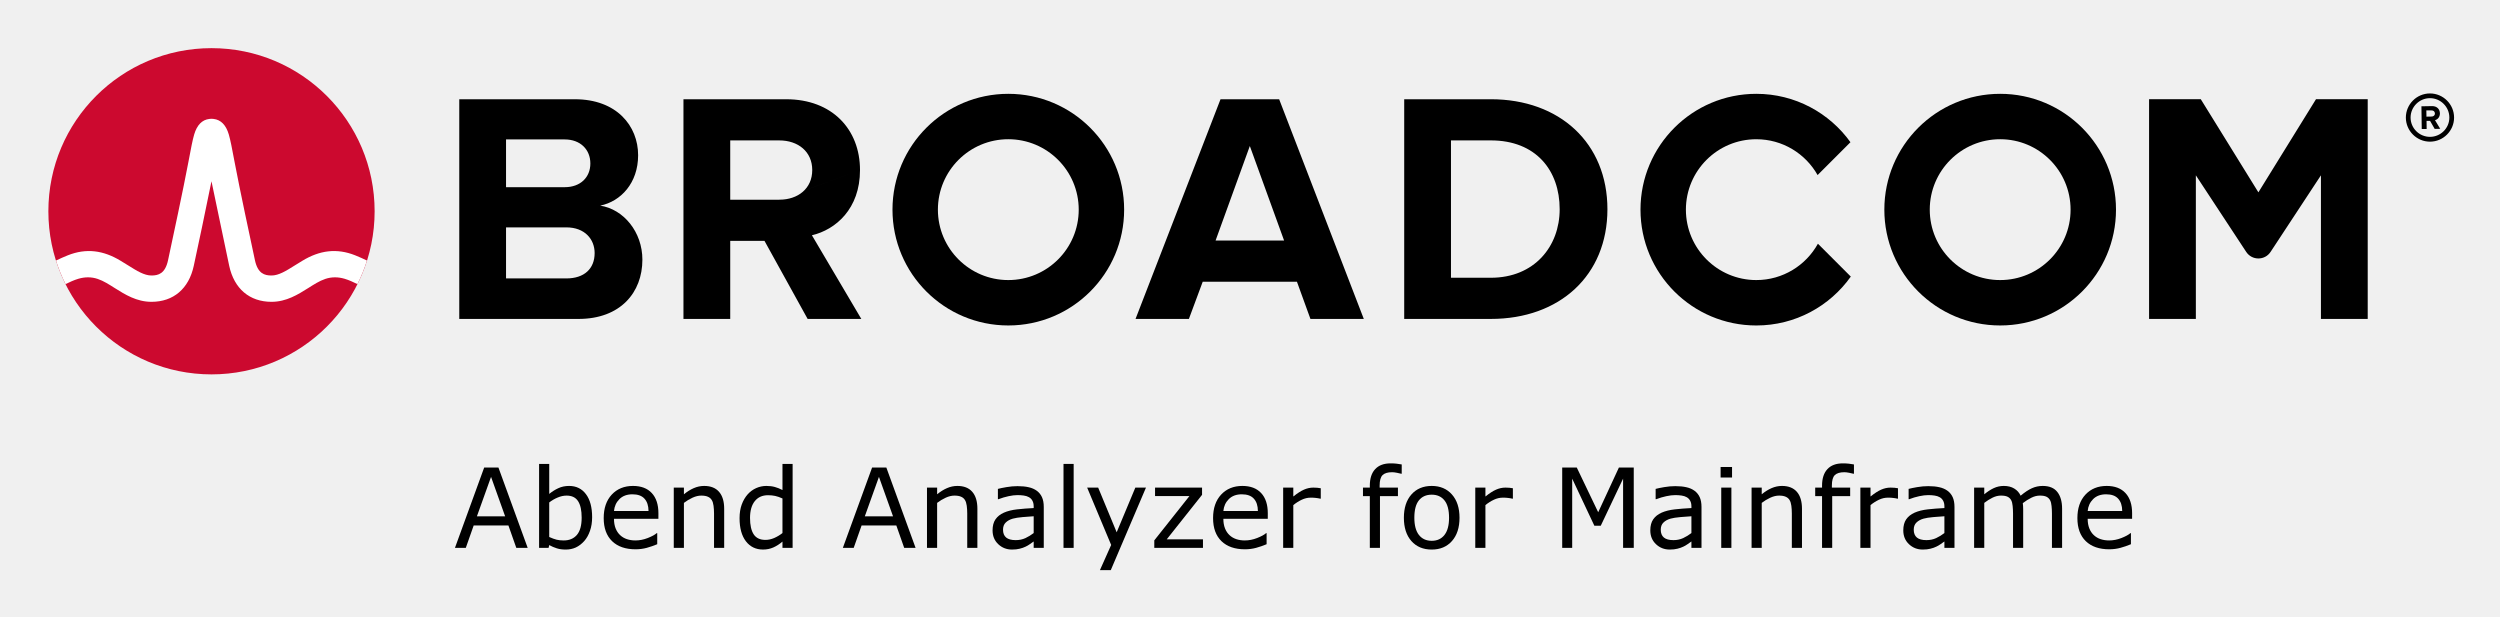
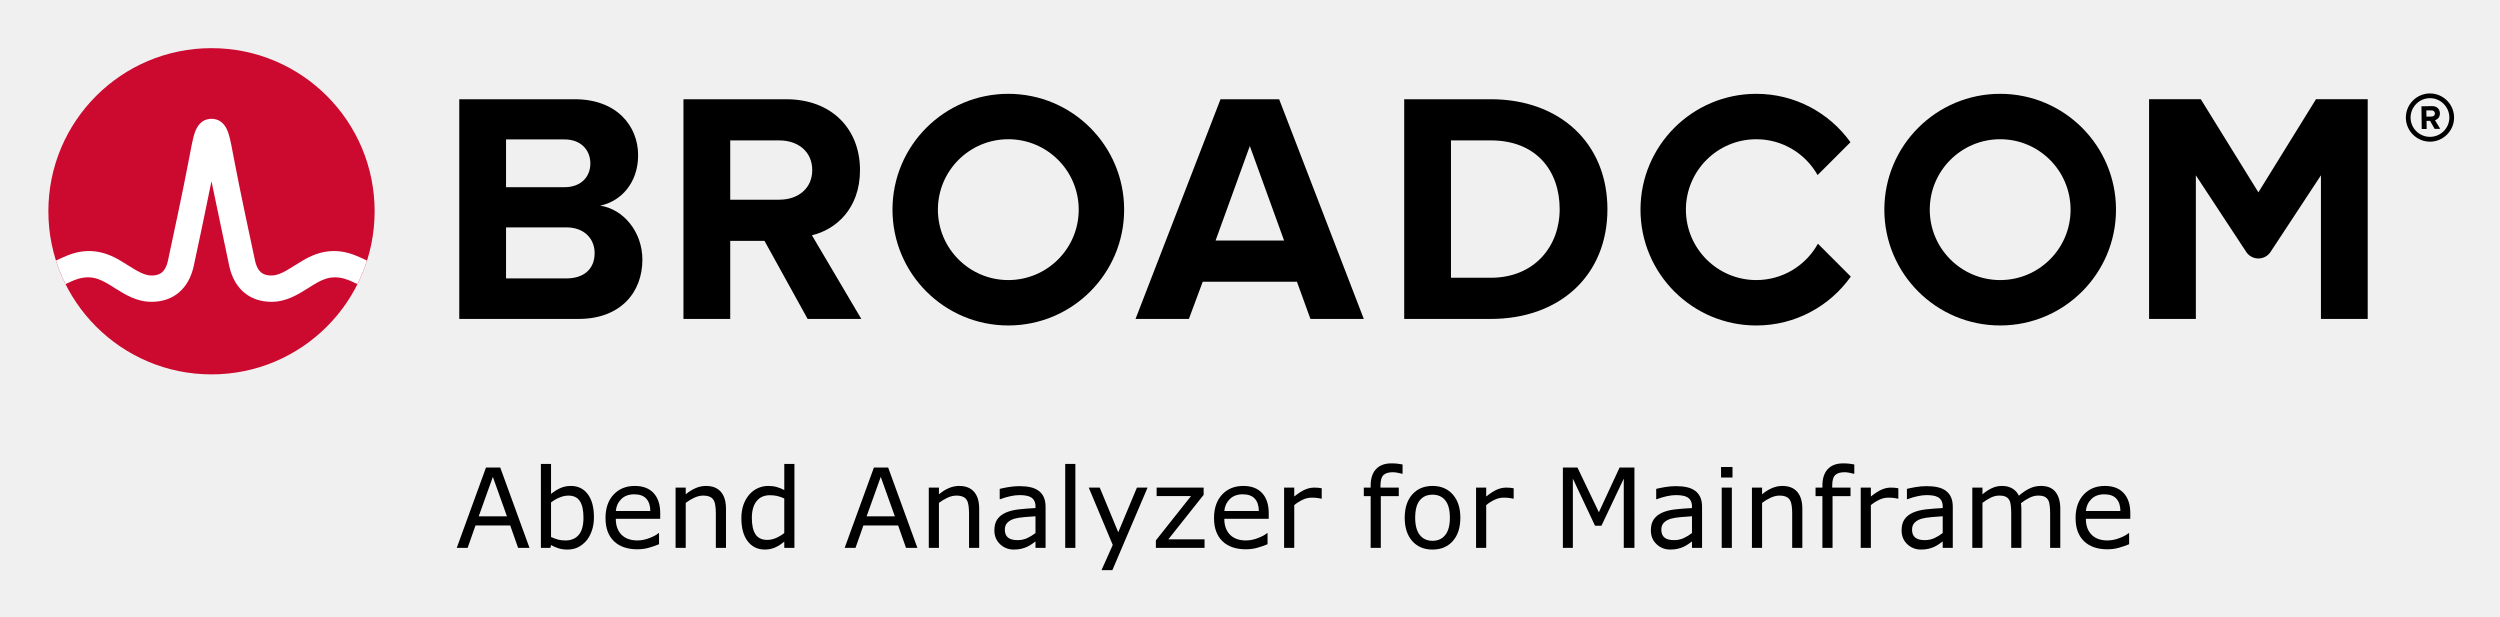
<svg xmlns="http://www.w3.org/2000/svg" xmlns:xlink="http://www.w3.org/1999/xlink" role="img" viewBox="-4.53 -4.53 248.82 61.32">
  <path d="M237.32 9.09c-1.06 0-1.93-.86-1.93-1.92s.87-1.93 1.93-1.93 1.93.87 1.93 1.93-.87 1.92-1.93 1.92m0-4.32c-1.32 0-2.4 1.08-2.4 2.4 0 1.32 1.08 2.4 2.4 2.4 1.32 0 2.4-1.08 2.4-2.4 0-1.32-1.08-2.4-2.4-2.4" />
  <path d="M237.48 7.07l-.51.01-.01-.62h.51c.19-.01.34.11.34.3.01.19-.14.31-.33.31m.83-.32c-.01-.42-.3-.72-.77-.72l-1.07.02.03 2.26h.49l-.01-.81h.35l.46.8.55-.01-.52-.86c.24-.06.49-.28.49-.68M51.834 23.18h-5.999V9.347h5.835c1.574 0 2.557 1.016 2.557 2.393 0 1.377-.983 2.36-2.557 2.36H45v4h6.834c1.836 0 2.819 1.18 2.819 2.556 0 1.574-1.049 2.525-2.819 2.525m3.376-7.245c2.066-.426 3.771-2.262 3.771-5.015 0-2.918-2.131-5.573-6.295-5.573h-11.506v21.865h11.867c4.163 0 6.359-2.623 6.359-5.901 0-2.754-1.868-5.015-4.196-5.376m17.823-.59H68v4.098h3.558l4.294 7.769h5.343l-4.917-8.327c2.361-.557 4.786-2.622 4.786-6.49m0 0c0-4.065-2.786-7.048-7.343-7.048h-10.228v21.865h4.655V9.445h4.885c1.869 0 3.278 1.114 3.278 2.95s-1.409 2.95-3.278 2.95m43.421 4.065l3.409-9.408 3.41 9.408zm.492-14.063l-8.458 21.865h5.31l1.377-3.704h9.376l1.344 3.704h5.311l-8.425-21.865zm26.904 17.767h-3.967v-13.67h3.967c4.491 0 6.851 2.983 6.851 6.852 0 3.704-2.524 6.818-6.851 6.818m0-17.767h-8.622v21.865h8.622c6.851 0 11.604-4.327 11.604-10.916s-4.753-10.949-11.604-10.949m82.127-.004l-5.734 9.27-5.734-9.27h-5.146v21.869h4.656v-14.293l5.012 7.622c.574.871 1.851.871 2.424 0l5.013-7.622v14.293h4.656V5.343z" />
  <path id="a" d="M95.825 23.344c-3.871 0-7.008-3.138-7.008-7.008 0-3.871 3.137-7.009 7.008-7.009 3.87 0 7.008 3.138 7.008 7.009 0 3.87-3.138 7.008-7.008 7.008m0-18.536c-6.367 0-11.528 5.161-11.528 11.528 0 6.366 5.161 11.527 11.528 11.527 6.366 0 11.528-5.161 11.528-11.527 0-6.367-5.162-11.528-11.528-11.528" />
  <path d="M176.404 19.727c-1.195 2.156-3.492 3.617-6.132 3.617-3.87 0-7.008-3.138-7.008-7.008 0-3.871 3.138-7.008 7.008-7.008 2.618 0 4.897 1.438 6.1 3.565l3.27-3.269c-2.092-2.915-5.508-4.816-9.37-4.816-6.367 0-11.527 5.161-11.527 11.528 0 6.366 5.16 11.528 11.527 11.528 3.883 0 7.316-1.922 9.404-4.865z" />
  <use transform="translate(98.718)" xlink:href="#a" />
  <ellipse cx="16.52" cy="16.497" fill="#cc092f" rx="16.236" ry="16.235" />
  <path fill="#fff" d="M30.825 20.883c-1.857-.74-3.557-.492-5.261.541 0 0-.621.379-.807.496-.794.498-1.543.97-2.263.97-.687 0-1.363-.184-1.649-1.513-.446-2.073-1.534-7.167-2.009-9.69-.279-1.483-.432-2.282-.591-2.825-.28-.954-.792-1.473-1.519-1.556 0 0-.114-.016-.207-.016-.092 0-.218.018-.218.018-.72.086-1.229.605-1.507 1.554-.159.543-.312 1.342-.591 2.825-.475 2.523-1.563 7.617-2.009 9.69-.286 1.329-.962 1.513-1.649 1.513-.72 0-1.469-.472-2.263-.97-.186-.117-.808-.496-.808-.496-1.703-1.033-3.404-1.281-5.26-.541-.401.16-.796.339-1.172.52.257.806.577 1.599.95 2.344.411-.202.842-.402 1.282-.532.634-.187 1.284-.197 1.914.014.612.205 1.157.568 1.7.909 1.023.643 2.182 1.372 3.657 1.372 2.186 0 3.72-1.305 4.21-3.581.38-1.764 1.222-5.702 1.763-8.418 0 0 1.386 6.654 1.765 8.418.49 2.276 2.025 3.581 4.211 3.581 1.475 0 2.634-.729 3.657-1.372.543-.341 1.088-.704 1.7-.909.629-.211 1.28-.201 1.914-.014.44.13.87.331 1.281.533.374-.745.693-1.539.95-2.345-.376-.181-.77-.36-1.171-.52" />
  <g text-anchor="middle">
-     <path d="M47.99 50h-1.133l-.784-2.229h-3.459L41.829 50h-1.08l2.911-7.998h1.418zm-2.245-3.142l-1.402-3.926-1.407 3.926z" />
-     <path d="M54.403 46.955q0 .752-.215 1.354-.209.602-.569 1.01-.381.424-.838.639-.457.209-1.004.209-.51 0-.892-.124-.381-.118-.752-.322L50.069 50h-.945v-8.357h1.01v2.986q.424-.349.902-.569.478-.226 1.074-.226 1.063 0 1.676.816.618.816.618 2.304zm-1.042.027q0-1.074-.354-1.627-.354-.559-1.144-.559-.44 0-.892.193-.451.188-.838.489v3.438q.43.193.736.269.312.075.704.075.838 0 1.311-.548.478-.553.478-1.73z" />
-     <path d="M60.999 47.105h-4.42q0 .553.167.967.167.408.457.671.279.258.661.387.387.129.849.129.612 0 1.23-.242.623-.247.886-.483h.054v1.101q-.51.215-1.042.36-.532.145-1.117.145-1.493 0-2.331-.806-.838-.811-.838-2.299 0-1.472.8-2.336.806-.865 2.116-.865 1.214 0 1.869.709.661.709.661 2.014zm-.983-.773q-.005-.795-.403-1.23-.392-.435-1.198-.435-.811 0-1.294.478-.478.478-.542 1.187z" />
-     <path d="M67.546 50h-1.01v-3.416q0-.414-.048-.773-.048-.365-.177-.569-.134-.226-.387-.333-.252-.113-.655-.113-.414 0-.865.204-.451.204-.865.521V50h-1.01v-6h1.01v.666q.473-.392.978-.612.505-.22 1.037-.22.972 0 1.482.585.51.585.51 1.687z" />
-     <path d="M74.357 50h-1.01v-.628q-.435.376-.908.585-.473.209-1.026.209-1.074 0-1.708-.827-.628-.827-.628-2.293 0-.763.215-1.359.22-.596.591-1.015.365-.408.849-.623.489-.215 1.01-.215.473 0 .838.102.365.097.768.306v-2.6h1.01zm-1.01-1.477v-3.443q-.408-.183-.73-.252-.322-.07-.704-.07-.849 0-1.321.591-.473.591-.473 1.676 0 1.069.365 1.627.365.553 1.171.553.43 0 .87-.188.44-.193.822-.494z" />
-     <path d="M86.597 50h-1.133l-.784-2.229h-3.459L80.437 50h-1.08l2.911-7.998h1.418zm-2.245-3.142l-1.402-3.926-1.407 3.926z" />
-     <path d="M92.747 50h-1.01v-3.416q0-.414-.048-.773-.048-.365-.177-.569-.134-.226-.387-.333-.252-.113-.655-.113-.414 0-.865.204-.451.204-.865.521V50H87.731v-6h1.01v.666q.473-.392.978-.612.505-.22 1.037-.22.972 0 1.482.585.51.585.51 1.687z" />
-     <path d="M99.354 50h-1.004v-.639q-.134.091-.365.258-.226.161-.44.258-.252.124-.58.204-.328.086-.768.086-.811 0-1.375-.537-.564-.537-.564-1.37 0-.682.29-1.101.295-.424.838-.666.548-.242 1.316-.328.768-.086 1.649-.129v-.156q0-.344-.124-.569-.118-.226-.344-.354-.215-.124-.516-.167-.301-.043-.628-.043-.397 0-.886.107-.489.102-1.01.301h-.054V44.129q.295-.081.854-.177.559-.097 1.101-.097.634 0 1.101.107.473.102.816.354.338.247.516.639.177.392.177.972zm-1.004-1.477v-1.67q-.462.027-1.09.081-.623.054-.988.156-.435.124-.704.387-.269.258-.269.714 0 .516.312.779.312.258.951.258.532 0 .972-.204.44-.209.816-.5z" />
-     <path d="M102.329 50h-1.01v-8.357h1.01z" />
-     <path d="M109.527 44l-3.502 8.212h-1.08l1.117-2.503-2.39-5.709h1.096l1.842 4.447 1.858-4.447z" />
-     <path d="M115.199 50h-4.845v-.747l3.497-4.41h-3.421v-.843h4.678v.72l-3.513 4.426h3.604z" />
-     <path d="M121.649 47.105h-4.42q0 .553.167.967.167.408.457.671.279.258.661.387.387.129.849.129.612 0 1.23-.242.623-.247.886-.483h.054v1.101q-.51.215-1.042.36-.532.145-1.117.145-1.493 0-2.331-.806-.838-.811-.838-2.299 0-1.472.8-2.336.806-.865 2.116-.865 1.214 0 1.869.709.661.709.661 2.014zm-.983-.773q-.005-.795-.403-1.23-.392-.435-1.198-.435-.811 0-1.294.478-.478.478-.542 1.187z" />
-     <path d="M126.924 45.102h-.054q-.226-.054-.44-.075-.209-.027-.5-.027-.467 0-.902.209-.435.204-.838.532V50h-1.01v-6h1.01v.886q.602-.483 1.058-.682.462-.204.94-.204.263 0 .381.016.118.011.354.048z" />
-     <path d="M134.98 42.62h-.054q-.167-.048-.435-.097-.269-.054-.473-.054-.65 0-.945.29-.29.285-.29 1.037v.204h1.821v.849h-1.789V50H131.806v-5.151h-.682v-.849h.682v-.199q0-1.069.532-1.638.532-.575 1.536-.575.338 0 .607.032.274.032.5.075z" />
-     <path d="M140.733 47.003q0 1.466-.752 2.315-.752.849-2.014.849-1.273 0-2.025-.849-.747-.849-.747-2.315 0-1.466.747-2.315.752-.854 2.025-.854 1.262 0 2.014.854.752.849.752 2.315zm-1.042 0q0-1.166-.457-1.73-.457-.569-1.268-.569-.822 0-1.278.569-.451.564-.451 1.729 0 1.128.457 1.713.457.58 1.273.58.806 0 1.262-.575.462-.58.462-1.719z" />
-     <path d="M146.045 45.102h-.054q-.226-.054-.44-.075-.209-.027-.5-.027-.467 0-.902.209-.435.204-.838.532V50h-1.01v-6h1.01v.886q.602-.483 1.058-.682.462-.204.94-.204.263 0 .381.016.118.011.354.048z" />
-     <path d="M158.076 50h-1.063v-6.891l-2.224 4.689h-.634l-2.208-4.689V50h-.994v-7.998h1.45l2.132 4.453 2.062-4.453h1.477z" />
-     <path d="M164.817 50h-1.004v-.639q-.134.091-.365.258-.226.161-.44.258-.252.124-.58.204-.328.086-.768.086-.811 0-1.375-.537-.564-.537-.564-1.37 0-.682.29-1.101.295-.424.838-.666.548-.242 1.316-.328.768-.086 1.649-.129v-.156q0-.344-.124-.569-.118-.226-.344-.354-.215-.124-.516-.167-.301-.043-.628-.043-.397 0-.886.107-.489.102-1.01.301h-.054V44.129q.295-.081.854-.177.559-.097 1.101-.097.634 0 1.101.107.473.102.816.354.338.247.516.639.177.392.177.972zm-1.004-1.477v-1.67q-.462.027-1.09.081-.623.054-.988.156-.435.124-.704.387-.269.258-.269.714 0 .516.312.779.312.258.951.258.532 0 .972-.204.44-.209.816-.5z" />
-     <path d="M167.857 42.996h-1.139v-1.047h1.139zM167.792 50h-1.01v-6h1.01z" />
-     <path d="M174.818 50h-1.01v-3.416q0-.414-.048-.773-.048-.365-.177-.569-.134-.226-.387-.333-.252-.113-.655-.113-.414 0-.865.204-.451.204-.865.521V50h-1.01v-6h1.01v.666q.473-.392.978-.612.505-.22 1.037-.22.972 0 1.482.585.51.585.51 1.687z" />
-     <path d="M179.99 42.62h-.054q-.167-.048-.435-.097-.269-.054-.473-.054-.65 0-.945.29-.29.285-.29 1.037v.204h1.821v.849h-1.789V50h-1.01v-5.151h-.682v-.849h.682v-.199q0-1.069.532-1.638.532-.575 1.536-.575.338 0 .607.032.274.032.5.075z" />
-     <path d="M184.373 45.102h-.054q-.226-.054-.44-.075-.209-.027-.5-.027-.467 0-.902.209-.435.204-.838.532V50h-1.01v-6h1.01v.886q.602-.483 1.058-.682.462-.204.94-.204.263 0 .381.016.118.011.354.048z" />
-     <path d="M189.996 50h-1.004v-.639q-.134.091-.365.258-.226.161-.44.258-.252.124-.58.204-.328.086-.768.086-.811 0-1.375-.537-.564-.537-.564-1.37 0-.682.29-1.101.295-.424.838-.666.548-.242 1.316-.328.768-.086 1.649-.129v-.156q0-.344-.124-.569-.118-.226-.344-.354-.215-.124-.516-.167-.301-.043-.628-.043-.397 0-.886.107-.489.102-1.01.301h-.054V44.129q.295-.081.854-.177.559-.097 1.101-.097.634 0 1.101.107.473.102.816.354.338.247.516.639.177.392.177.972zm-1.004-1.477v-1.67q-.462.027-1.09.081-.623.054-.988.156-.435.124-.704.387-.269.258-.269.714 0 .516.312.779.312.258.951.258.532 0 .972-.204.44-.209.816-.5z" />
-     <path d="M200.706 50h-1.01v-3.416q0-.387-.038-.747-.032-.36-.145-.575-.124-.231-.354-.349-.231-.118-.666-.118-.424 0-.849.215-.424.209-.849.537.016.124.027.29.011.161.011.322V50h-1.01v-3.416q0-.397-.038-.752-.032-.36-.145-.575-.124-.231-.354-.344-.231-.118-.666-.118-.414 0-.833.204-.414.204-.827.521V50h-1.01v-6h1.01v.666q.473-.392.94-.612.473-.22 1.004-.22.612 0 1.037.258.43.258.639.714.612-.516 1.117-.741.505-.231 1.08-.231.988 0 1.456.602.473.596.473 1.67z" />
-     <path d="M207.673 47.105h-4.42q0 .553.167.967.167.408.457.671.279.258.661.387.387.129.849.129.612 0 1.23-.242.623-.247.886-.483h.054v1.101q-.51.215-1.042.36t-1.117.145q-1.493 0-2.331-.806-.838-.811-.838-2.299 0-1.472.8-2.336.806-.865 2.116-.865 1.214 0 1.869.709.661.709.661 2.014zm-.983-.773q-.005-.795-.403-1.23-.392-.435-1.198-.435-.811 0-1.294.478-.478.478-.542 1.187z" />
+     <path d="M48.17 50h-1.133l-.784-2.229h-3.459L42.009 50h-1.08l2.911-7.998h1.418zm-2.245-3.142l-1.402-3.926-1.407 3.926z" />
+     <path d="M54.583 46.955q0 .752-.215 1.354-.209.602-.569 1.01-.381.424-.838.639-.457.209-1.004.209-.51 0-.892-.124-.381-.118-.752-.322L50.249 50h-.945v-8.357h1.01v2.986q.424-.349.902-.569.478-.226 1.074-.226 1.063 0 1.676.816.618.816.618 2.304zm-1.042.027q0-1.074-.354-1.627-.354-.559-1.144-.559-.44 0-.892.193-.451.188-.838.489v3.438q.43.193.736.269.312.075.704.075.838 0 1.311-.548.478-.553.478-1.73z" />
+     <path d="M61.179 47.105h-4.42q0 .553.167.967.167.408.457.671.279.258.661.387.387.129.849.129.612 0 1.23-.242.623-.247.886-.483h.054v1.101q-.51.215-1.042.36-.532.145-1.117.145-1.493 0-2.331-.806-.838-.811-.838-2.299 0-1.472.8-2.336.806-.865 2.116-.865 1.214 0 1.869.709.661.709.661 2.014zm-.983-.773q-.005-.795-.403-1.23-.392-.435-1.198-.435-.811 0-1.294.478-.478.478-.542 1.187z" />
+     <path d="M67.726 50H66.716v-3.416q0-.414-.048-.773-.048-.365-.177-.569-.134-.226-.387-.333-.252-.113-.655-.113-.414 0-.865.204-.451.204-.865.521V50h-1.01v-6h1.01v.666q.473-.392.978-.612.505-.22 1.037-.22.972 0 1.482.585.51.585.51 1.687z" />
+     <path d="M74.537 50h-1.01v-.628q-.435.376-.908.585-.473.209-1.026.209-1.074 0-1.708-.827-.628-.827-.628-2.293 0-.763.215-1.359.22-.596.591-1.015.365-.408.849-.623.489-.215 1.01-.215.473 0 .838.102.365.097.768.306v-2.6h1.01zm-1.01-1.477v-3.443q-.408-.183-.73-.252-.322-.07-.704-.07-.849 0-1.321.591-.473.591-.473 1.676 0 1.069.365 1.627.365.553 1.171.553.43 0 .87-.188.44-.193.822-.494z" />
+     <path d="M86.777 50h-1.133l-.784-2.229h-3.459L80.617 50H79.537l2.911-7.998h1.418zm-2.245-3.142l-1.402-3.926-1.407 3.926z" />
+     <path d="M92.927 50h-1.01v-3.416q0-.414-.048-.773-.048-.365-.177-.569-.134-.226-.387-.333-.252-.113-.655-.113-.414 0-.865.204-.451.204-.865.521V50h-1.01v-6h1.01v.666q.473-.392.978-.612.505-.22 1.037-.22.972 0 1.482.585.51.585.51 1.687z" />
+     <path d="M99.534 50h-1.004v-.639q-.134.091-.365.258-.226.161-.44.258-.252.124-.58.204-.328.086-.768.086-.811 0-1.375-.537t-.564-1.37q0-.682.29-1.101.295-.424.838-.666.548-.242 1.316-.328.768-.086 1.649-.129v-.156q0-.344-.124-.569-.118-.226-.344-.354-.215-.124-.516-.167-.301-.043-.628-.043-.397 0-.886.107-.489.102-1.01.301h-.054V44.129q.295-.081.854-.177.559-.097 1.101-.097.634 0 1.101.107.473.102.816.354.338.247.516.639.177.392.177.972zm-1.004-1.477v-1.67q-.462.027-1.09.081-.623.054-.988.156-.435.124-.704.387-.269.258-.269.714 0 .516.312.779.312.258.951.258.532 0 .972-.204.44-.209.816-.5z" />
+     <path d="M102.499 50h-1.01v-8.357h1.01z" />
+     <path d="M109.685 44l-3.502 8.212h-1.08l1.117-2.503-2.39-5.709h1.096l1.842 4.447 1.858-4.447z" />
+     <path d="M115.357 50h-4.845v-.747l3.497-4.41h-3.421v-.843h4.678v.72l-3.513 4.426h3.604z" />
+     <path d="M121.743 47.105h-4.42q0 .553.167.967.167.408.457.671.279.258.661.387.387.129.849.129.612 0 1.23-.242.623-.247.886-.483h.054v1.101q-.51.215-1.042.36t-1.117.145q-1.493 0-2.331-.806-.838-.811-.838-2.299 0-1.472.8-2.336.806-.865 2.116-.865 1.214 0 1.869.709.661.709.661 2.014zm-.983-.773q-.005-.795-.403-1.23-.392-.435-1.198-.435-.811 0-1.294.478-.478.478-.542 1.187z" />
+     <path d="M127.018 45.102h-.054q-.226-.054-.44-.075-.209-.027-.5-.027-.467 0-.902.209-.435.204-.838.532V50h-1.01v-6h1.01v.886q.602-.483 1.058-.682.462-.204.94-.204.263 0 .381.016.118.011.354.048z" />
+     <path d="M135.064 42.62h-.054q-.167-.048-.435-.097-.269-.054-.473-.054-.65 0-.945.29-.29.285-.29 1.037v.204h1.821v.849h-1.789V50h-1.01v-5.151h-.682v-.849h.682v-.199q0-1.069.532-1.638.532-.575 1.536-.575.338 0 .607.032.274.032.5.075z" />
+     <path d="M140.816 47.003q0 1.466-.752 2.315-.752.849-2.014.849-1.273 0-2.025-.849-.747-.849-.747-2.315 0-1.466.747-2.315.752-.854 2.025-.854 1.262 0 2.014.854.752.849.752 2.315zm-1.042 0q0-1.166-.457-1.73-.457-.569-1.268-.569-.822 0-1.278.569-.451.564-.451 1.729 0 1.128.457 1.713.457.58 1.273.58.806 0 1.262-.575.462-.58.462-1.719z" />
+     <path d="M146.123 45.102h-.054q-.226-.054-.44-.075-.209-.027-.5-.027-.467 0-.902.209-.435.204-.838.532V50H142.379v-6h1.01v.886q.602-.483 1.058-.682.462-.204.94-.204.263 0 .381.016.118.011.354.048z" />
+     <path d="M158.143 50h-1.063v-6.891l-2.224 4.689h-.634l-2.208-4.689V50h-.994v-7.998h1.45l2.132 4.453 2.062-4.453h1.477z" />
+     <path d="M164.873 50h-1.004v-.639q-.134.091-.365.258-.226.161-.44.258-.252.124-.58.204-.328.086-.768.086-.811 0-1.375-.537-.564-.537-.564-1.37 0-.682.29-1.101.295-.424.838-.666.548-.242 1.316-.328.768-.086 1.649-.129v-.156q0-.344-.124-.569-.118-.226-.344-.354-.215-.124-.516-.167-.301-.043-.628-.043-.397 0-.886.107-.489.102-1.01.301h-.054V44.129q.295-.081.854-.177.559-.097 1.101-.097.634 0 1.101.107.473.102.816.354.338.247.516.639.177.392.177.972zm-1.004-1.477v-1.67q-.462.027-1.09.081-.623.054-.988.156-.435.124-.704.387-.269.258-.269.714 0 .516.312.779.312.258.951.258.532 0 .972-.204.44-.209.816-.5z" />
+     <path d="M167.902 42.996h-1.139v-1.047h1.139zM167.838 50h-1.01v-6h1.01z" />
+     <path d="M174.853 50h-1.01v-3.416q0-.414-.048-.773-.048-.365-.177-.569-.134-.226-.387-.333-.252-.113-.655-.113-.414 0-.865.204t-.865.521V50h-1.01v-6h1.01v.666q.473-.392.978-.612.505-.22 1.037-.22.972 0 1.482.585.51.585.51 1.687z" />
+     <path d="M180.025 42.62h-.054q-.167-.048-.435-.097-.269-.054-.473-.054-.65 0-.945.29-.29.285-.29 1.037v.204h1.821v.849h-1.789V50h-1.01v-5.151h-.682v-.849h.682v-.199q0-1.069.532-1.638.532-.575 1.536-.575.338 0 .607.032.274.032.5.075z" />
+     <path d="M184.408 45.102h-.054q-.226-.054-.44-.075-.209-.027-.5-.027-.467 0-.902.209-.435.204-.838.532V50h-1.01v-6h1.01v.886q.602-.483 1.058-.682.462-.204.94-.204.263 0 .381.016.118.011.354.048z" />
+     <path d="M189.827 50h-1.004v-.639q-.134.091-.365.258-.226.161-.44.258-.252.124-.58.204-.328.086-.768.086-.811 0-1.375-.537-.564-.537-.564-1.37 0-.682.29-1.101.295-.424.838-.666.548-.242 1.316-.328.768-.086 1.649-.129v-.156q0-.344-.124-.569-.118-.226-.344-.354-.215-.124-.516-.167-.301-.043-.628-.043-.397 0-.886.107-.489.102-1.01.301h-.054V44.129q.295-.081.854-.177.559-.097 1.101-.097.634 0 1.101.107.473.102.816.354.338.247.516.639.177.392.177.972zm-1.004-1.477v-1.67q-.462.027-1.09.081-.623.054-.988.156-.435.124-.704.387-.269.258-.269.714 0 .516.312.779.312.258.951.258.532 0 .972-.204.44-.209.816-.5z" />
+     <path d="M200.526 50h-1.01v-3.416q0-.387-.038-.747-.032-.36-.145-.575-.124-.231-.354-.349-.231-.118-.666-.118-.424 0-.849.215-.424.209-.849.537.016.124.027.29.011.161.011.322V50h-1.01v-3.416q0-.397-.038-.752-.032-.36-.145-.575-.124-.231-.354-.344-.231-.118-.666-.118-.414 0-.833.204-.414.204-.827.521V50h-1.01v-6h1.01v.666q.473-.392.94-.612.473-.22 1.004-.22.612 0 1.037.258.43.258.639.714.612-.516 1.117-.741.505-.231 1.08-.231.988 0 1.456.602.473.596.473 1.67z" />
+     <path d="M207.493 47.105h-4.42q0 .553.167.967.167.408.457.671.279.258.661.387.387.129.849.129.612 0 1.23-.242.623-.247.886-.483h.054v1.101q-.51.215-1.042.36t-1.117.145q-1.493 0-2.331-.806-.838-.811-.838-2.299 0-1.472.8-2.336.806-.865 2.116-.865 1.214 0 1.869.709.661.709.661 2.014zm-.983-.773q-.005-.795-.403-1.23-.392-.435-1.198-.435-.811 0-1.294.478-.478.478-.542 1.187z" />
  </g>
</svg>
